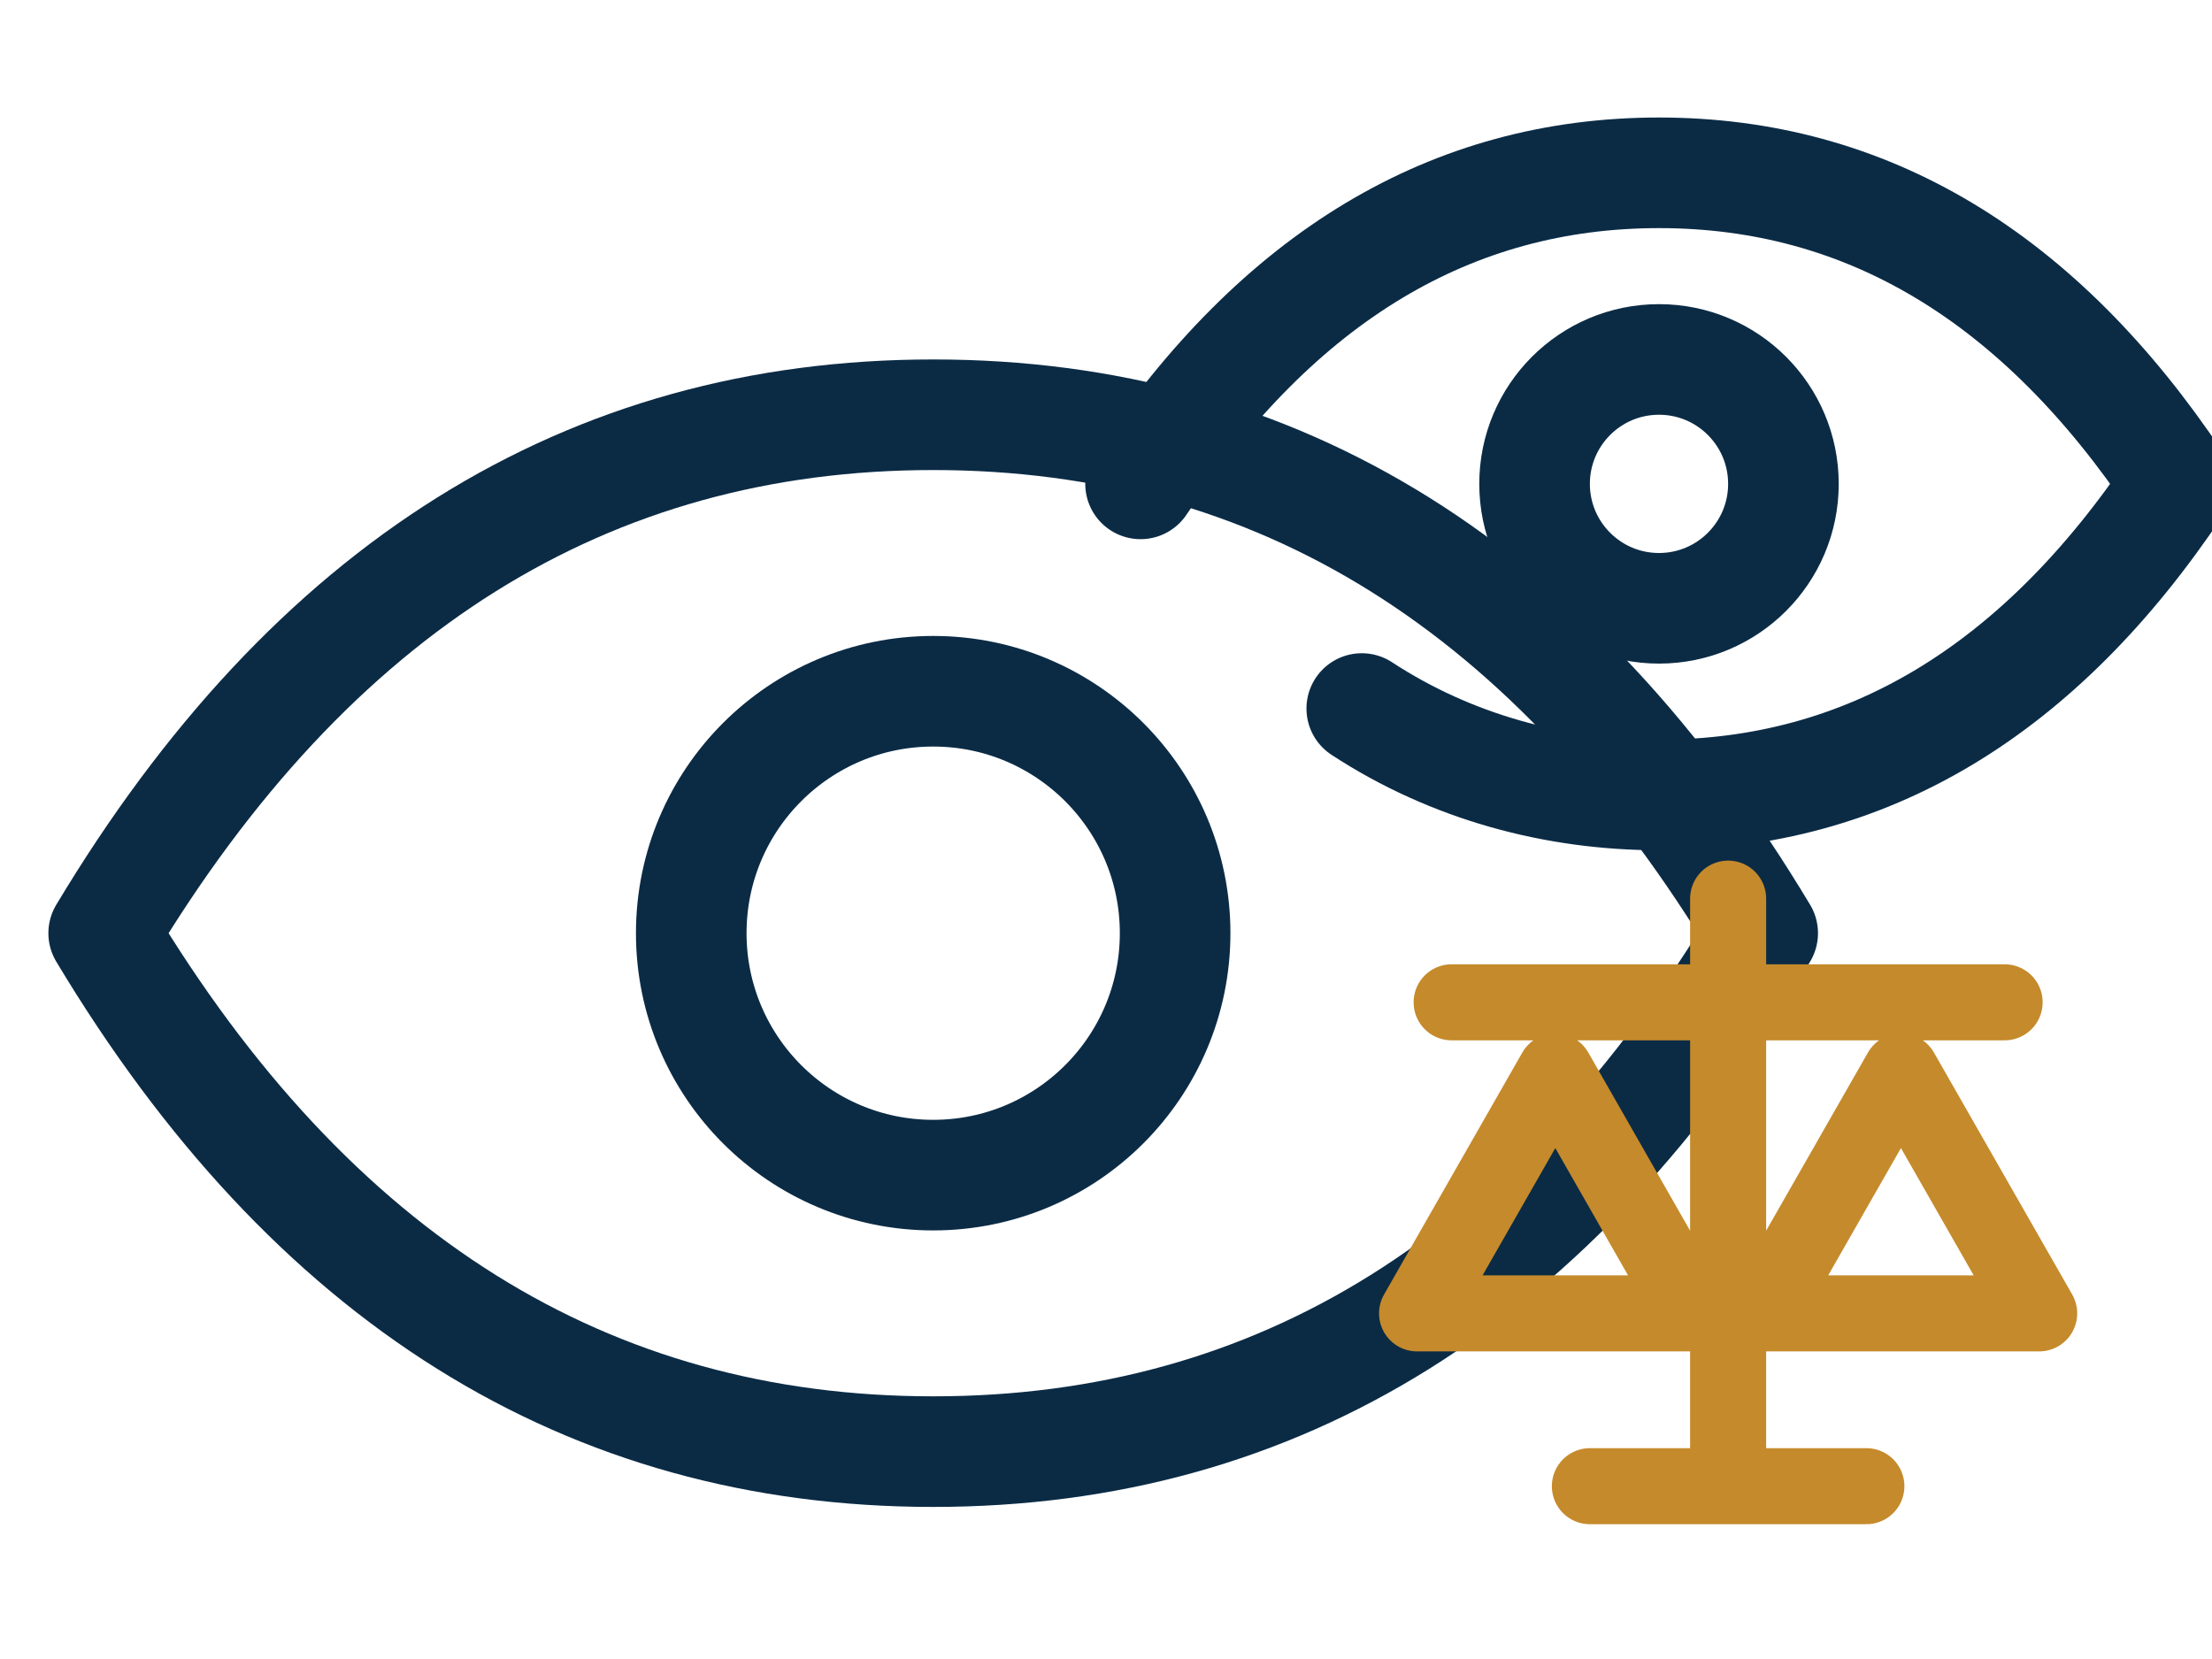
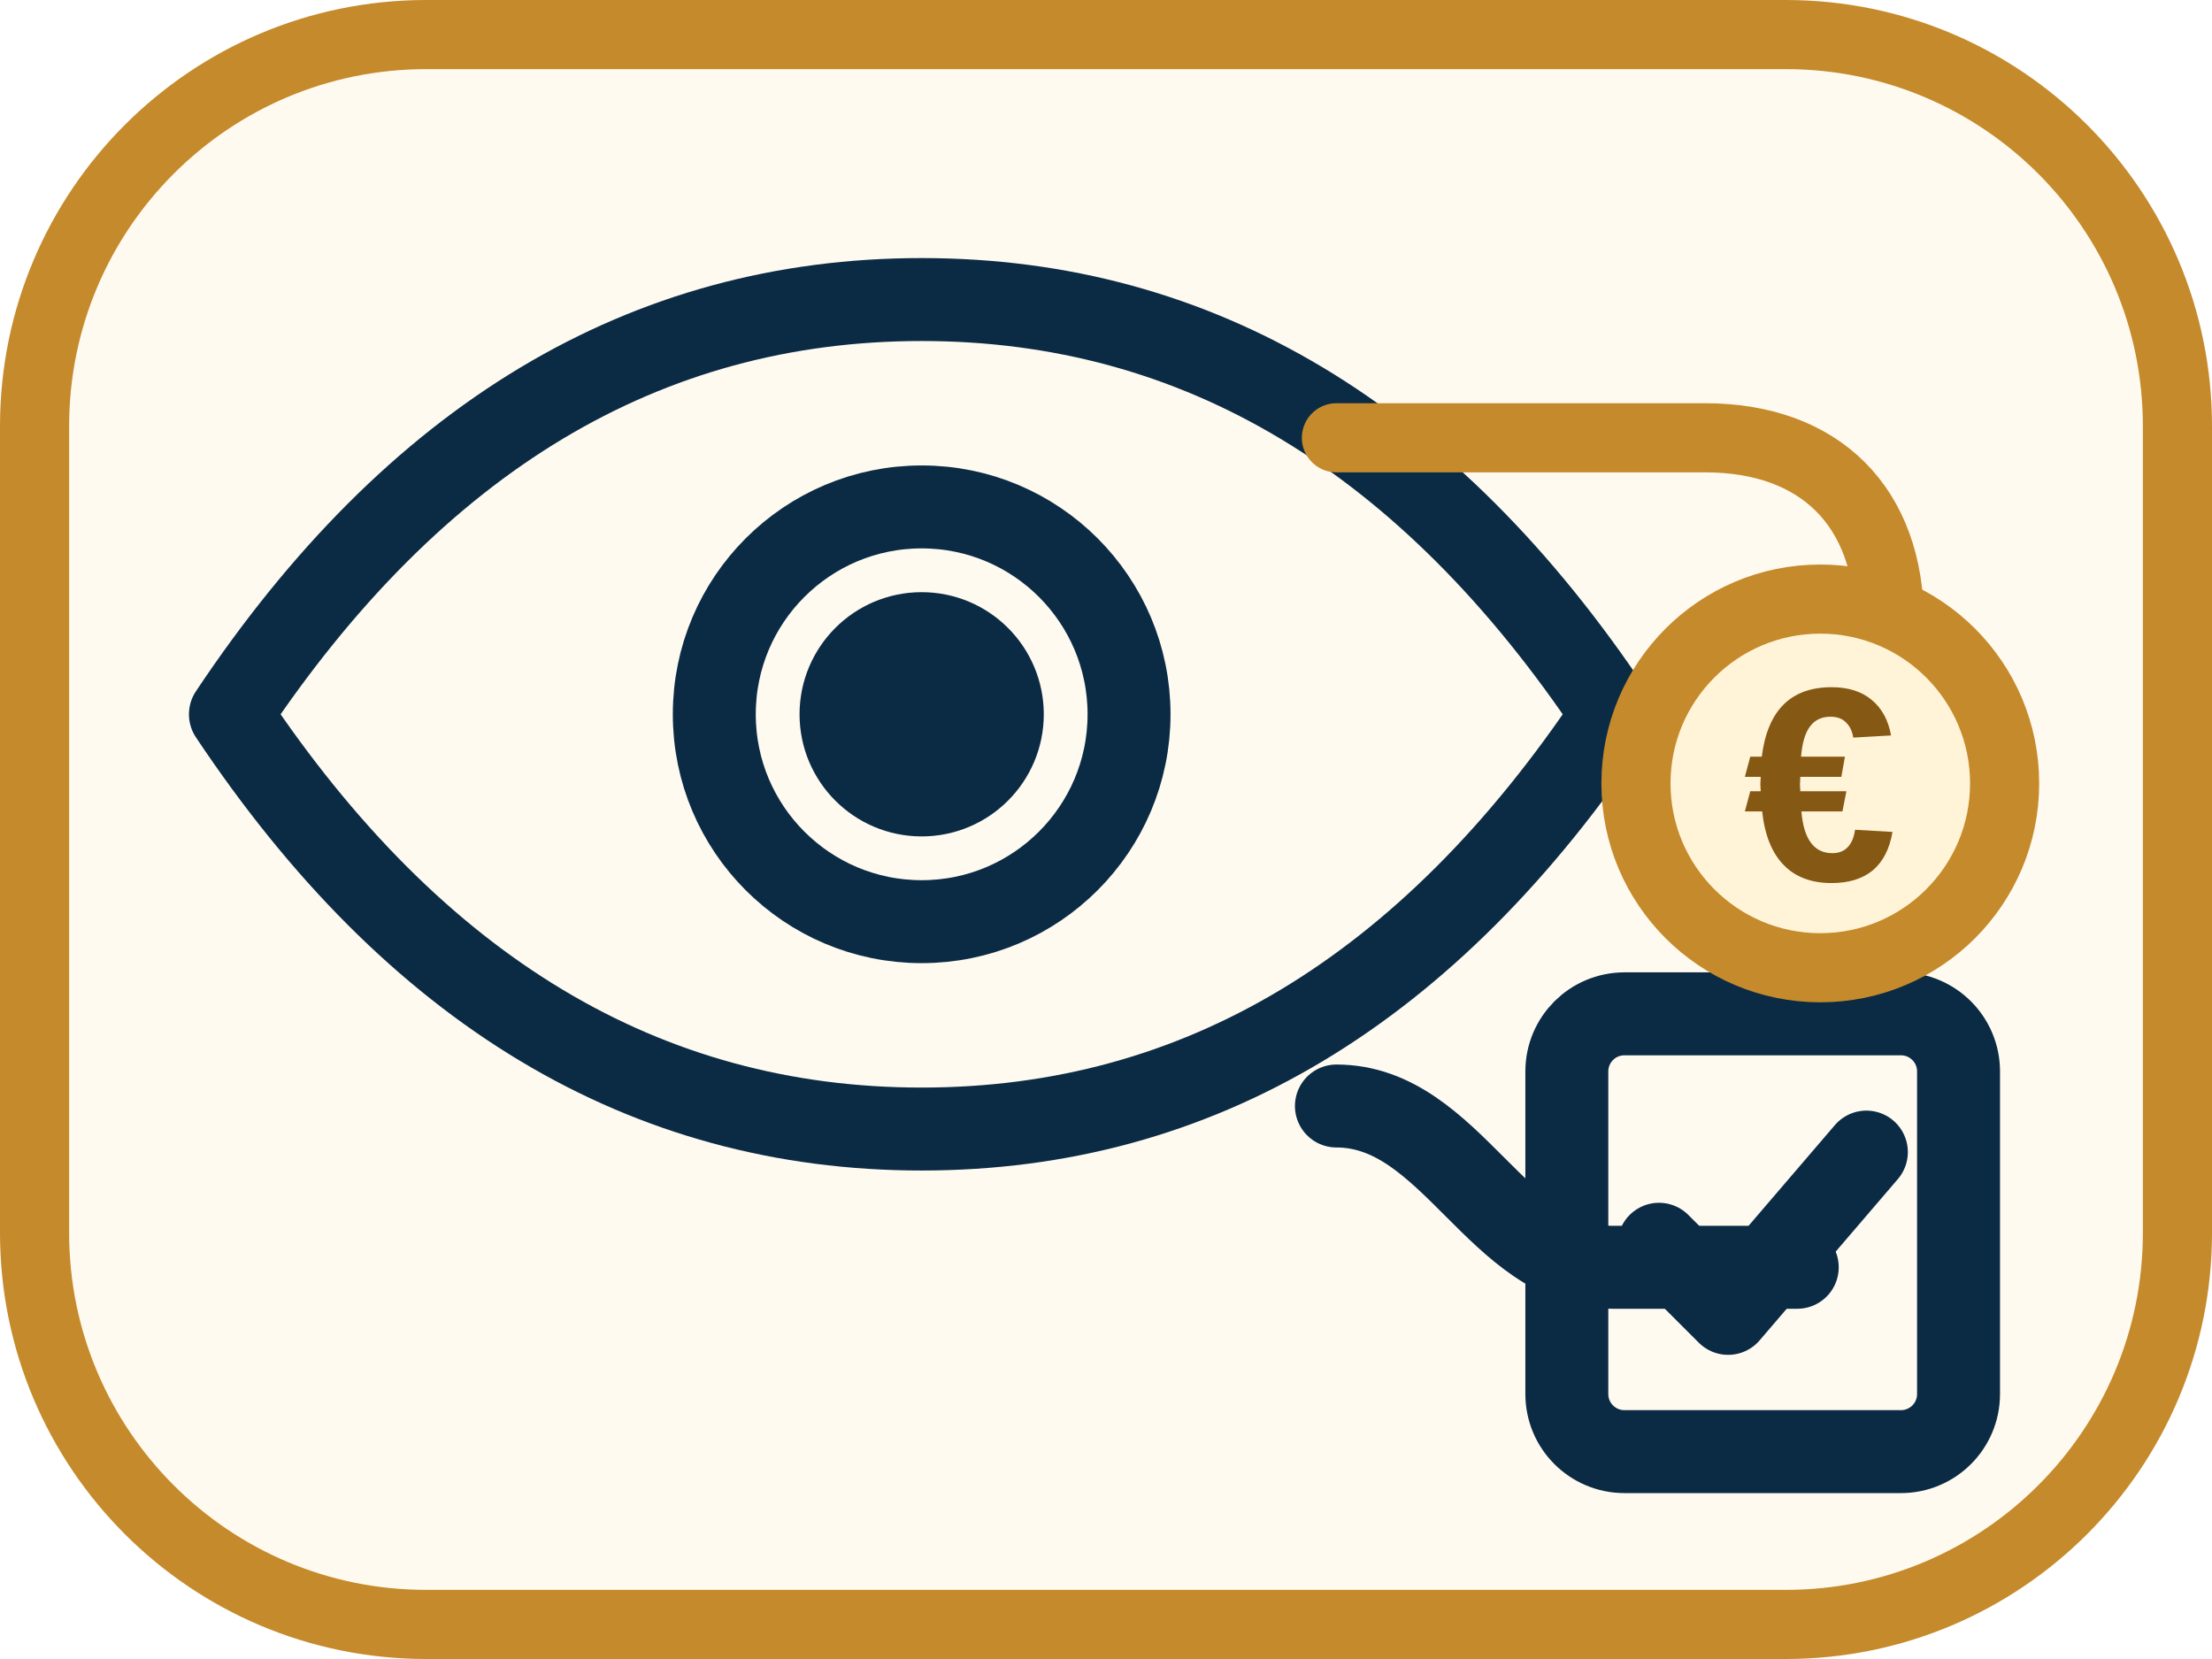
- <svg xmlns="http://www.w3.org/2000/svg" viewBox="0 0 64 48" role="img" aria-labelledby="title desc">
-   <g fill="none" stroke="#0b2b45" stroke-width="3.2" stroke-linecap="round" stroke-linejoin="round">
-     <path d="M3 27c6-10 14-15 24-15s18 5 24 15c-6 10-14 15-24 15S9 37 3 27Z" />
-     <circle cx="27" cy="27" r="7" />
-     <path d="M33 14c4-6 9-9 15-9 6 0 11 3 15 9-4 6-9 9-15 9-3 0-6-.8-8.6-2.5" />
-     <circle cx="48" cy="14" r="3.6" />
+ <svg xmlns="http://www.w3.org/2000/svg" viewBox="0 0 96 72" role="img" aria-labelledby="title desc">
+   <rect x="1.5" y="1.5" width="93" height="69" rx="17" fill="#fffaf0" stroke="#c58a2b" stroke-width="3" />
+   <g fill="none" stroke="#0b2b45" stroke-width="3.6" stroke-linecap="round" stroke-linejoin="round">
+     <path d="M10 31c8-12 18-18 30-18s22 6 30 18c-8 12-18 18-30 18S18 43 10 31Z" />
+     <circle cx="40" cy="31" r="9" />
+     <circle cx="40" cy="31" r="3.5" fill="#0b2b45" />
+     <path d="M58 48c5 0 7 7 12 7h8" />
+     <rect x="68" y="44" width="17" height="19" rx="2.5" />
+     <path d="m72 54 3 3 6-7" />
  </g>
-   <g fill="none" stroke="#c58a2b" stroke-width="2.2" stroke-linecap="round" stroke-linejoin="round">
-     <path d="M42 29h16M50 26v17M45 31l-4 7h8l-4-7ZM55 31l-4 7h8l-4-7ZM46 43h8" />
+   <g fill="none" stroke="#c58a2b" stroke-width="3" stroke-linecap="round" stroke-linejoin="round">
+     <path d="M58 19h16c5 0 8 3 8 8v7" />
+     <circle cx="79" cy="34" r="8" fill="#fff4d7" />
  </g>
+   <text x="79" y="38.2" fill="#855814" font-family="Arial, sans-serif" font-size="12" font-weight="800" text-anchor="middle">€</text>
</svg>
